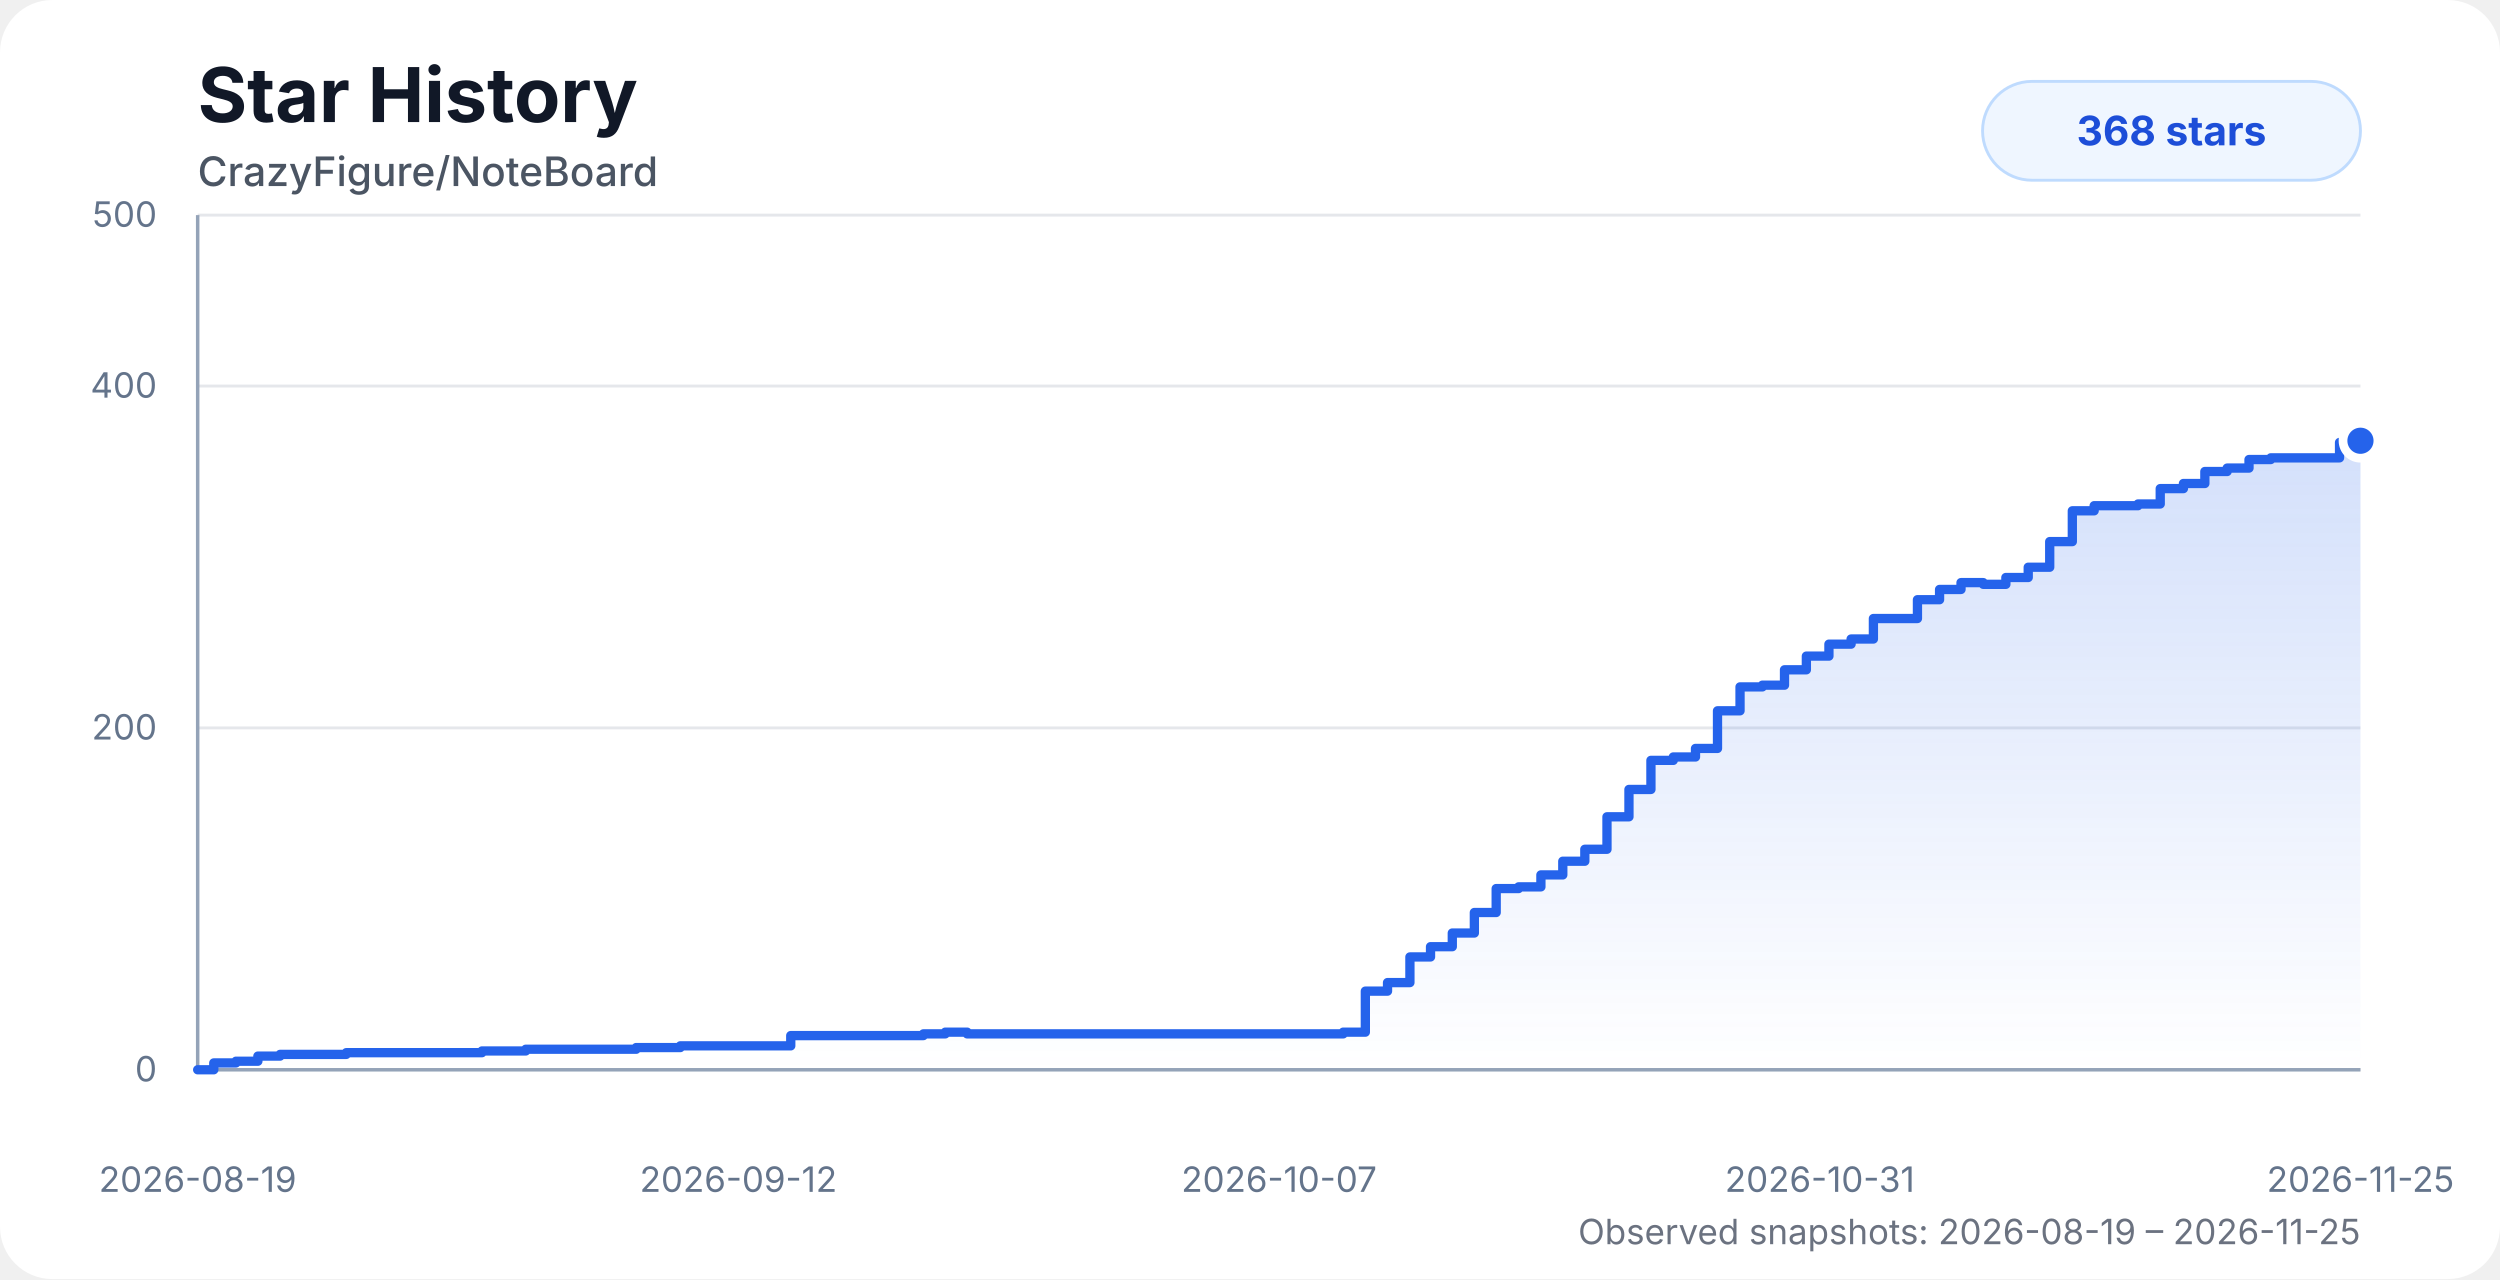
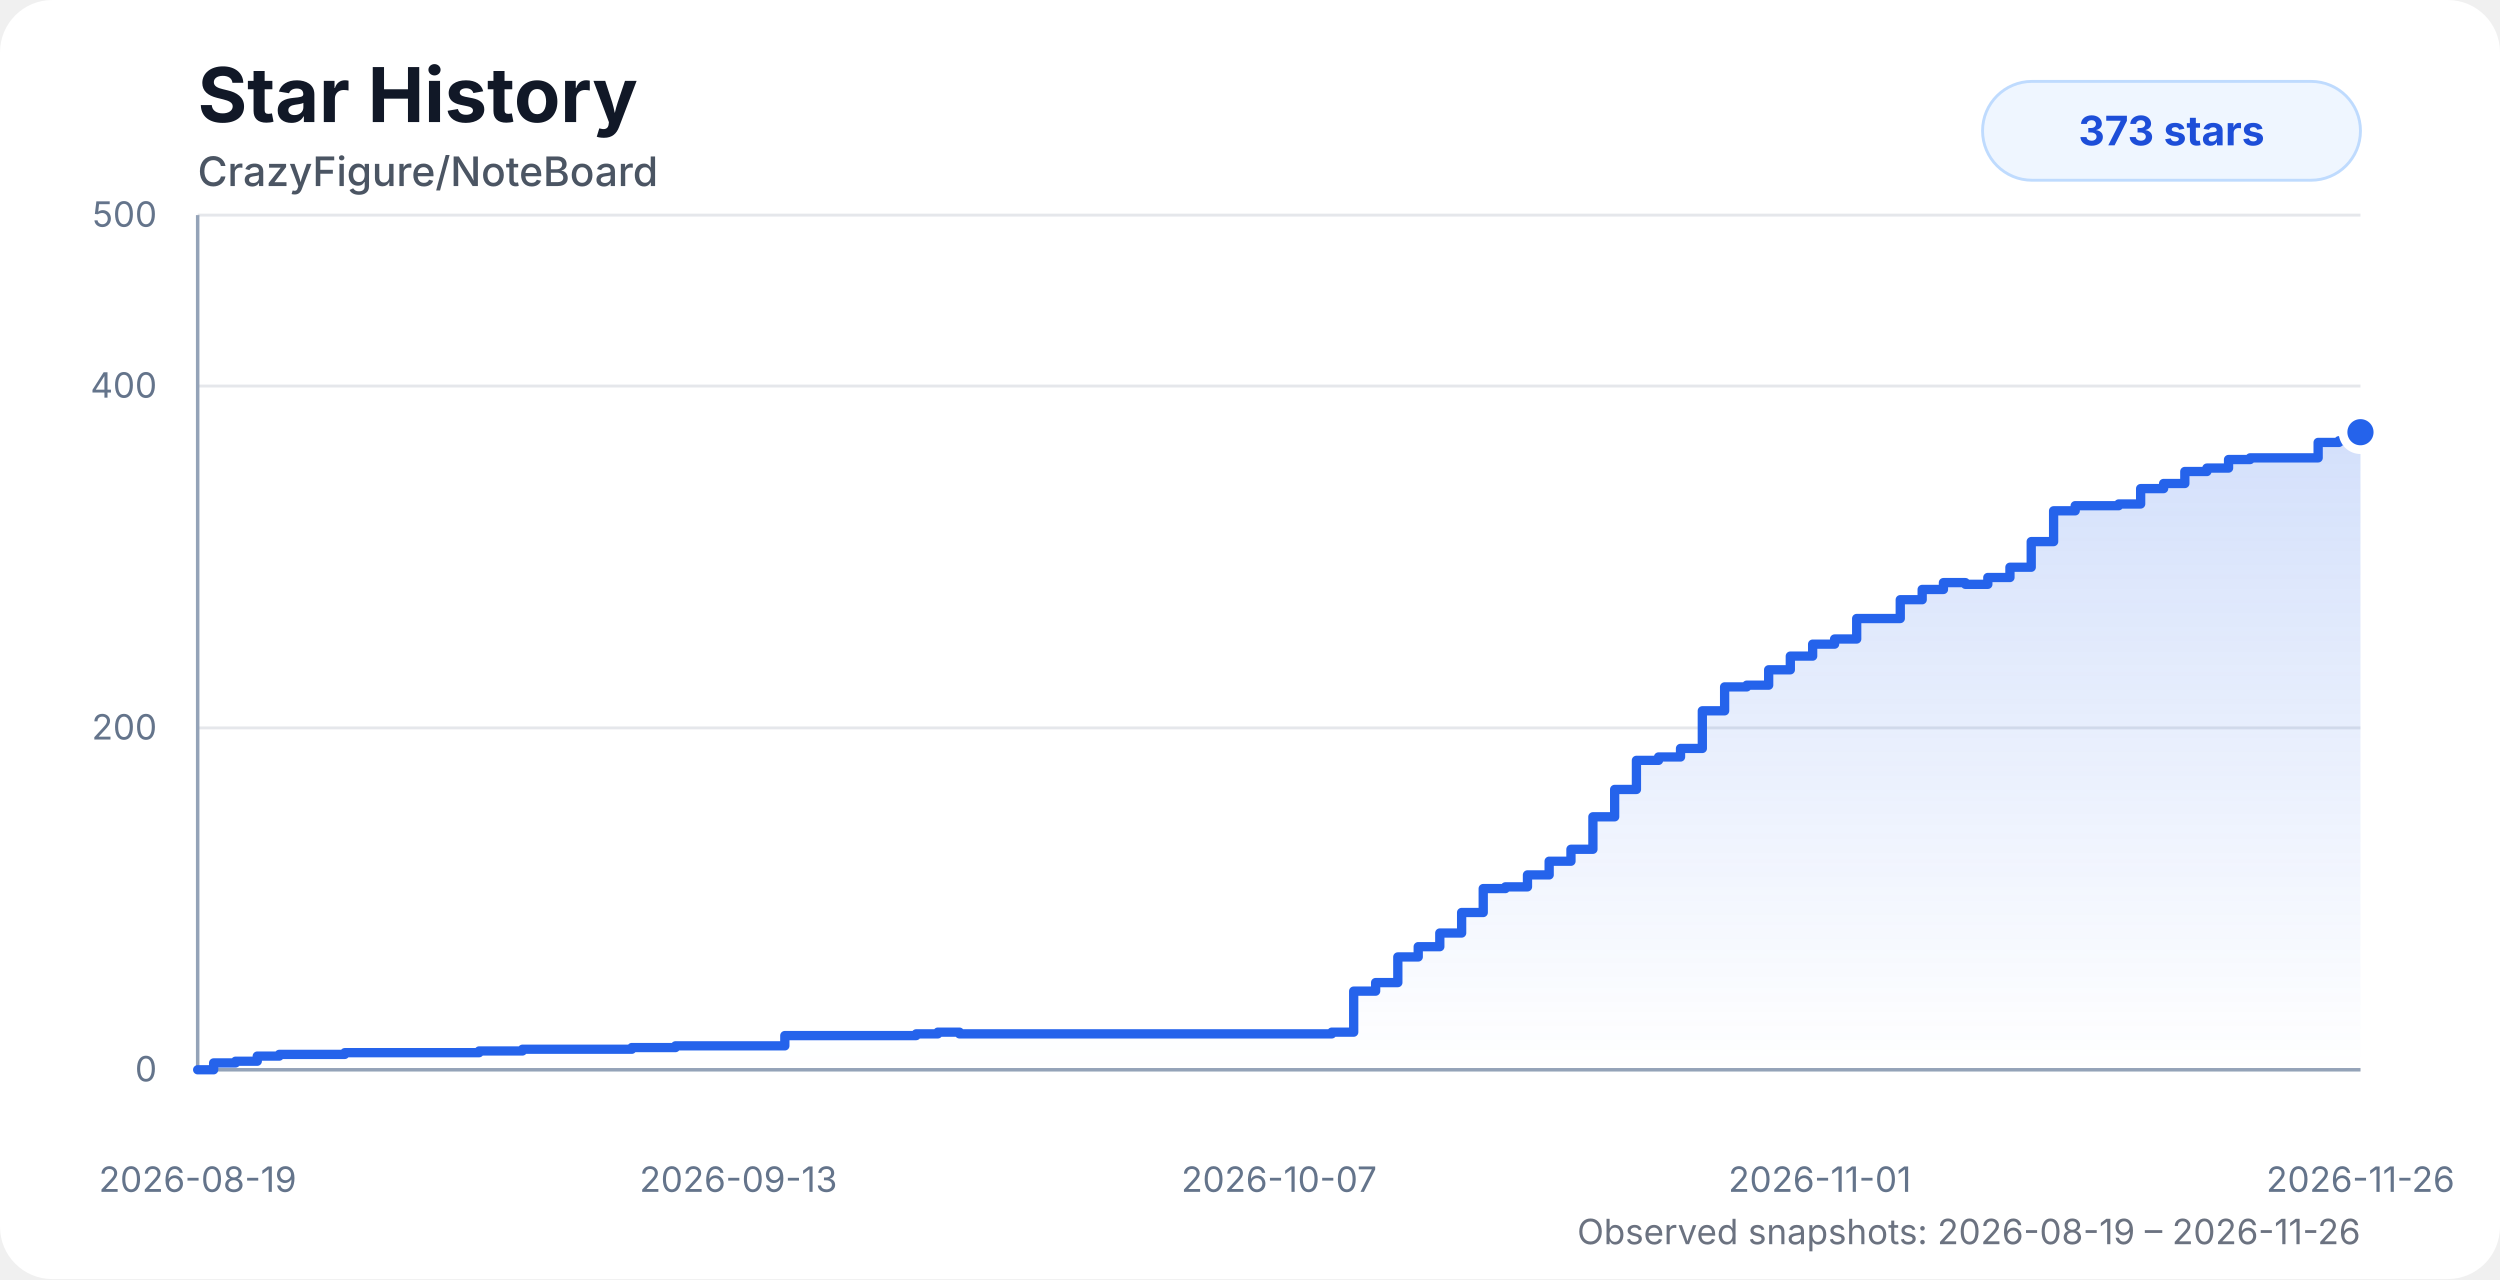
<svg xmlns="http://www.w3.org/2000/svg" width="860" height="440" viewBox="0 0 860 440" role="img" aria-labelledby="title desc">
  <style>
    .chart-bg { fill: #ffffff; }
    .title { fill: #111827; font: 700 26px system-ui, -apple-system, BlinkMacSystemFont, "Segoe UI", sans-serif; }
    .subtitle { fill: #4b5563; font: 500 14px system-ui, -apple-system, BlinkMacSystemFont, "Segoe UI", sans-serif; }
    .axis-label { fill: #64748b; font: 12px system-ui, -apple-system, BlinkMacSystemFont, "Segoe UI", sans-serif; }
    .grid { stroke: #e5e7eb; stroke-width: 1; }
    .axis { stroke: #94a3b8; stroke-width: 1.2; }
    .area { fill: url(#starGradient); opacity: 0.28; }
    .line { fill: none; stroke: #2563eb; stroke-width: 3.2; stroke-linecap: round; stroke-linejoin: round; }
    .dot { fill: #2563eb; stroke: #ffffff; stroke-width: 3; }
    .badge { fill: #eff6ff; stroke: #bfdbfe; }
    .badge-text { fill: #1d4ed8; font: 700 14px system-ui, -apple-system, BlinkMacSystemFont, "Segoe UI", sans-serif; }
    .status { fill: #6b7280; font: 12px system-ui, -apple-system, BlinkMacSystemFont, "Segoe UI", sans-serif; }
    @media (prefers-color-scheme: dark) {
      .chart-bg { fill: #0d1117; }
      .title { fill: #f8fafc; }
      .subtitle { fill: #cbd5e1; }
      .axis-label { fill: #94a3b8; }
      .grid { stroke: #1f2937; }
      .axis { stroke: #475569; }
      .dot { stroke: #0d1117; }
      .badge { fill: #172554; stroke: #1d4ed8; }
      .badge-text { fill: #bfdbfe; }
      .status { fill: #94a3b8; }
    }
  </style>
  <defs>
    <linearGradient id="starGradient" x1="0" x2="0" y1="0" y2="1">
      <stop offset="0%" stop-color="#2563eb" stop-opacity="0.72" />
      <stop offset="100%" stop-color="#2563eb" stop-opacity="0" />
    </linearGradient>
  </defs>
  <rect class="chart-bg" width="860" height="440" rx="18" />
  <text class="title" x="68" y="42">Star History</text>
  <text class="subtitle" x="68" y="64">CrazyFigure/NoteBoard</text>
  <g>
    <line class="grid" x1="68" y1="368" x2="812" y2="368" />
    <line class="grid" x1="68" y1="250.4" x2="812" y2="250.4" />
    <line class="grid" x1="68" y1="132.8" x2="812" y2="132.8" />
    <line class="grid" x1="68" y1="74" x2="812" y2="74" />
    <line class="axis" x1="68" y1="74" x2="68" y2="368" />
    <line class="axis" x1="68" y1="368" x2="812" y2="368" />
    <text class="axis-label" x="54" y="372" text-anchor="end">0</text>
    <text class="axis-label" x="54" y="254.4" text-anchor="end">200</text>
    <text class="axis-label" x="54" y="136.8" text-anchor="end">400</text>
    <text class="axis-label" x="54" y="78" text-anchor="end">500</text>
    <text class="axis-label" x="68" y="410" text-anchor="middle">2026-08-19</text>
-     <text class="axis-label" x="254" y="410" text-anchor="middle">2026-09-12</text>
+     <text class="axis-label" x="254" y="410" text-anchor="middle">2026-09-13</text>
    <text class="axis-label" x="440" y="410" text-anchor="middle">2026-10-07</text>
-     <text class="axis-label" x="626" y="410" text-anchor="middle">2026-10-31</text>
-     <text class="axis-label" x="812" y="410" text-anchor="middle">2026-11-25</text>
+     <text class="axis-label" x="626" y="410" text-anchor="middle">2026-11-01</text>
+     <text class="axis-label" x="812" y="410" text-anchor="middle">2026-11-26</text>
  </g>
-   <path class="area" d="M 68 368 H 68 V 368 H 73.54 V 365.65 H 81.17 V 365.06 H 88.71 V 363.3 H 96.35 V 362.71 H 103.94 V 362.71 H 111.49 V 362.71 H 119.12 V 362.12 H 129.42 V 362.12 H 137.55 V 362.12 H 143.55 V 362.12 H 150.79 V 362.12 H 158.46 V 362.12 H 165.8 V 361.53 H 173.28 V 361.53 H 180.86 V 360.94 H 188.48 V 360.94 H 196.02 V 360.94 H 203.67 V 360.94 H 211.3 V 360.94 H 218.84 V 360.36 H 226.45 V 360.36 H 234.03 V 359.77 H 241.63 V 359.77 H 249.16 V 359.77 H 256.87 V 359.77 H 264.51 V 359.77 H 272.02 V 356.24 H 279.59 V 356.24 H 287.19 V 356.24 H 294.73 V 356.24 H 302.31 V 356.24 H 310.03 V 356.24 H 317.65 V 355.65 H 325.18 V 355.06 H 332.69 V 355.65 H 340.33 V 355.65 H 347.9 V 355.65 H 355.49 V 355.65 H 363.22 V 355.65 H 370.94 V 355.65 H 378.51 V 355.65 H 386.05 V 355.65 H 393.76 V 355.65 H 401.3 V 355.65 H 408.75 V 355.65 H 416.46 V 355.65 H 424.1 V 355.65 H 431.83 V 355.65 H 439.32 V 355.65 H 446.98 V 355.65 H 454.55 V 355.65 H 462.07 V 355.06 H 469.68 V 340.95 H 477.31 V 338.01 H 485.01 V 329.19 H 492.1 V 325.66 H 499.59 V 320.96 H 507.18 V 313.9 H 514.69 V 305.67 H 522.4 V 305.08 H 530.07 V 300.97 H 537.6 V 296.26 H 545.18 V 292.15 H 552.8 V 280.98 H 560.36 V 271.57 H 567.92 V 261.57 H 575.61 V 260.4 H 583.25 V 257.46 H 590.82 V 244.52 H 598.57 V 236.29 H 606.26 V 235.7 H 613.87 V 230.41 H 621.39 V 225.7 H 629.15 V 221.59 H 636.78 V 219.82 H 644.45 V 212.77 H 651.9 V 212.77 H 659.6 V 206.3 H 667.21 V 202.77 H 674.59 V 200.42 H 682.24 V 201.01 H 690.02 V 198.66 H 697.71 V 195.13 H 705.1 V 186.31 H 712.88 V 175.72 H 720.39 V 173.96 H 727.81 V 173.96 H 735.48 V 173.37 H 743.12 V 168.08 H 751.1 V 166.32 H 758.47 V 162.2 H 766.14 V 161.02 H 773.66 V 158.08 H 781.15 V 157.5 H 788.7 V 157.5 H 796.61 V 157.5 H 804.8 V 152.2 H 812 V 151.62 L 812 368 L 68 368 Z" />
-   <path class="line" d="M 68 368 H 68 V 368 H 73.54 V 365.65 H 81.17 V 365.06 H 88.71 V 363.3 H 96.35 V 362.71 H 103.94 V 362.71 H 111.49 V 362.71 H 119.12 V 362.12 H 129.42 V 362.12 H 137.55 V 362.12 H 143.55 V 362.12 H 150.79 V 362.12 H 158.46 V 362.12 H 165.8 V 361.53 H 173.28 V 361.53 H 180.86 V 360.94 H 188.48 V 360.94 H 196.02 V 360.94 H 203.67 V 360.94 H 211.3 V 360.94 H 218.84 V 360.36 H 226.45 V 360.36 H 234.03 V 359.77 H 241.63 V 359.77 H 249.16 V 359.77 H 256.87 V 359.77 H 264.51 V 359.77 H 272.02 V 356.24 H 279.59 V 356.24 H 287.19 V 356.24 H 294.73 V 356.24 H 302.31 V 356.24 H 310.03 V 356.24 H 317.65 V 355.65 H 325.18 V 355.06 H 332.69 V 355.65 H 340.33 V 355.65 H 347.9 V 355.65 H 355.49 V 355.65 H 363.22 V 355.65 H 370.94 V 355.65 H 378.51 V 355.65 H 386.05 V 355.65 H 393.76 V 355.65 H 401.3 V 355.65 H 408.75 V 355.65 H 416.46 V 355.65 H 424.1 V 355.65 H 431.83 V 355.65 H 439.32 V 355.65 H 446.98 V 355.65 H 454.55 V 355.65 H 462.07 V 355.06 H 469.68 V 340.95 H 477.31 V 338.01 H 485.01 V 329.19 H 492.1 V 325.66 H 499.59 V 320.96 H 507.18 V 313.9 H 514.69 V 305.67 H 522.4 V 305.08 H 530.07 V 300.97 H 537.6 V 296.26 H 545.18 V 292.15 H 552.8 V 280.98 H 560.36 V 271.57 H 567.92 V 261.57 H 575.61 V 260.4 H 583.25 V 257.46 H 590.82 V 244.52 H 598.57 V 236.29 H 606.26 V 235.7 H 613.87 V 230.41 H 621.39 V 225.7 H 629.15 V 221.59 H 636.78 V 219.82 H 644.45 V 212.77 H 651.9 V 212.77 H 659.6 V 206.3 H 667.21 V 202.77 H 674.59 V 200.42 H 682.24 V 201.01 H 690.02 V 198.66 H 697.71 V 195.13 H 705.1 V 186.31 H 712.88 V 175.72 H 720.39 V 173.96 H 727.81 V 173.96 H 735.48 V 173.37 H 743.12 V 168.08 H 751.1 V 166.32 H 758.47 V 162.2 H 766.14 V 161.02 H 773.66 V 158.08 H 781.15 V 157.5 H 788.7 V 157.5 H 796.61 V 157.5 H 804.8 V 152.2 H 812 V 151.62" />
-   <circle class="dot" cx="812" cy="151.62" r="6" />
+   <path class="area" d="M 68 368 H 68 V 368 H 73.49 V 365.65 H 81.04 V 365.06 H 88.5 V 363.3 H 96.06 V 362.71 H 103.58 V 362.71 H 111.06 V 362.71 H 118.61 V 362.12 H 128.8 V 362.12 H 136.86 V 362.12 H 142.79 V 362.12 H 149.96 V 362.12 H 157.56 V 362.12 H 164.82 V 361.53 H 172.23 V 361.53 H 179.73 V 360.94 H 187.28 V 360.94 H 194.74 V 360.94 H 202.32 V 360.94 H 209.87 V 360.94 H 217.33 V 360.36 H 224.87 V 360.36 H 232.37 V 359.77 H 239.9 V 359.77 H 247.35 V 359.77 H 254.99 V 359.77 H 262.55 V 359.77 H 269.98 V 356.24 H 277.48 V 356.24 H 285.01 V 356.24 H 292.46 V 356.24 H 299.97 V 356.24 H 307.62 V 356.24 H 315.16 V 355.65 H 322.62 V 355.06 H 330.05 V 355.65 H 337.61 V 355.65 H 345.1 V 355.65 H 352.62 V 355.65 H 360.27 V 355.65 H 367.91 V 355.65 H 375.41 V 355.65 H 382.87 V 355.65 H 390.51 V 355.65 H 397.97 V 355.65 H 405.34 V 355.65 H 412.98 V 355.65 H 420.55 V 355.65 H 428.2 V 355.65 H 435.61 V 355.65 H 443.19 V 355.65 H 450.69 V 355.65 H 458.14 V 355.06 H 465.67 V 340.95 H 473.22 V 338.01 H 480.85 V 329.19 H 487.87 V 325.66 H 495.29 V 320.96 H 502.8 V 313.9 H 510.23 V 305.67 H 517.86 V 305.08 H 525.45 V 300.97 H 532.91 V 296.26 H 540.41 V 292.15 H 547.96 V 280.98 H 555.44 V 271.57 H 562.93 V 261.57 H 570.54 V 260.4 H 578.1 V 257.46 H 585.6 V 244.52 H 593.27 V 236.29 H 600.89 V 235.7 H 608.42 V 230.41 H 615.87 V 225.7 H 623.55 V 221.59 H 631.1 V 219.82 H 638.7 V 212.77 H 646.07 V 212.77 H 653.69 V 206.3 H 661.23 V 202.77 H 668.54 V 200.42 H 676.1 V 201.01 H 683.81 V 198.66 H 691.42 V 195.13 H 698.74 V 186.31 H 706.44 V 175.72 H 713.87 V 173.96 H 721.22 V 173.96 H 728.82 V 173.37 H 736.38 V 168.08 H 744.28 V 166.32 H 751.58 V 162.2 H 759.17 V 161.02 H 766.62 V 158.08 H 774.04 V 157.5 H 781.51 V 157.5 H 789.33 V 157.5 H 797.44 V 152.2 H 804.57 V 151.62 H 812 V 148.68 L 812 368 L 68 368 Z" />
+   <path class="line" d="M 68 368 H 68 V 368 H 73.49 V 365.65 H 81.04 V 365.06 H 88.5 V 363.3 H 96.06 V 362.71 H 103.58 V 362.71 H 111.06 V 362.71 H 118.61 V 362.12 H 128.8 V 362.12 H 136.86 V 362.12 H 142.79 V 362.12 H 149.96 V 362.12 H 157.56 V 362.12 H 164.82 V 361.53 H 172.23 V 361.53 H 179.73 V 360.94 H 187.28 V 360.94 H 194.74 V 360.94 H 202.32 V 360.94 H 209.87 V 360.94 H 217.33 V 360.36 H 224.87 V 360.36 H 232.37 V 359.77 H 239.9 V 359.77 H 247.35 V 359.77 H 254.99 V 359.77 H 262.55 V 359.77 H 269.98 V 356.24 H 277.48 V 356.24 H 285.01 V 356.24 H 292.46 V 356.24 H 299.97 V 356.24 H 307.62 V 356.24 H 315.16 V 355.65 H 322.62 V 355.06 H 330.05 V 355.65 H 337.61 V 355.65 H 345.1 V 355.65 H 352.62 V 355.65 H 360.27 V 355.65 H 367.91 V 355.65 H 375.41 V 355.65 H 382.87 V 355.65 H 390.51 V 355.65 H 397.97 V 355.65 H 405.34 V 355.65 H 412.98 V 355.65 H 420.55 V 355.65 H 428.2 V 355.65 H 435.61 V 355.65 H 443.19 V 355.65 H 450.69 V 355.65 H 458.14 V 355.06 H 465.67 V 340.95 H 473.22 V 338.01 H 480.85 V 329.19 H 487.87 V 325.66 H 495.29 V 320.96 H 502.8 V 313.9 H 510.23 V 305.67 H 517.86 V 305.08 H 525.45 V 300.97 H 532.91 V 296.26 H 540.41 V 292.15 H 547.96 V 280.98 H 555.44 V 271.57 H 562.93 V 261.57 H 570.54 V 260.4 H 578.1 V 257.46 H 585.6 V 244.52 H 593.27 V 236.29 H 600.89 V 235.7 H 608.42 V 230.41 H 615.87 V 225.7 H 623.55 V 221.59 H 631.1 V 219.82 H 638.7 V 212.77 H 646.07 V 212.77 H 653.69 V 206.3 H 661.23 V 202.77 H 668.54 V 200.42 H 676.1 V 201.01 H 683.81 V 198.66 H 691.42 V 195.13 H 698.74 V 186.31 H 706.44 V 175.72 H 713.87 V 173.96 H 721.22 V 173.96 H 728.82 V 173.37 H 736.38 V 168.08 H 744.28 V 166.32 H 751.58 V 162.2 H 759.17 V 161.02 H 766.62 V 158.08 H 774.04 V 157.5 H 781.51 V 157.5 H 789.33 V 157.5 H 797.44 V 152.2 H 804.57 V 151.62 H 812 V 148.68" />
+   <circle class="dot" cx="812" cy="148.68" r="6" />
  <rect class="badge" x="682" y="28" width="130" height="34" rx="17" />
-   <text class="badge-text" x="747" y="50" text-anchor="middle">368 stars</text>
-   <text class="status" x="812" y="428" text-anchor="end">Observed snapshots: 2026-08-19 – 2026-11-25</text>
+   <text class="badge-text" x="747" y="50" text-anchor="middle">373 stars</text>
+   <text class="status" x="812" y="428" text-anchor="end">Observed snapshots: 2026-08-19 – 2026-11-26</text>
</svg>
